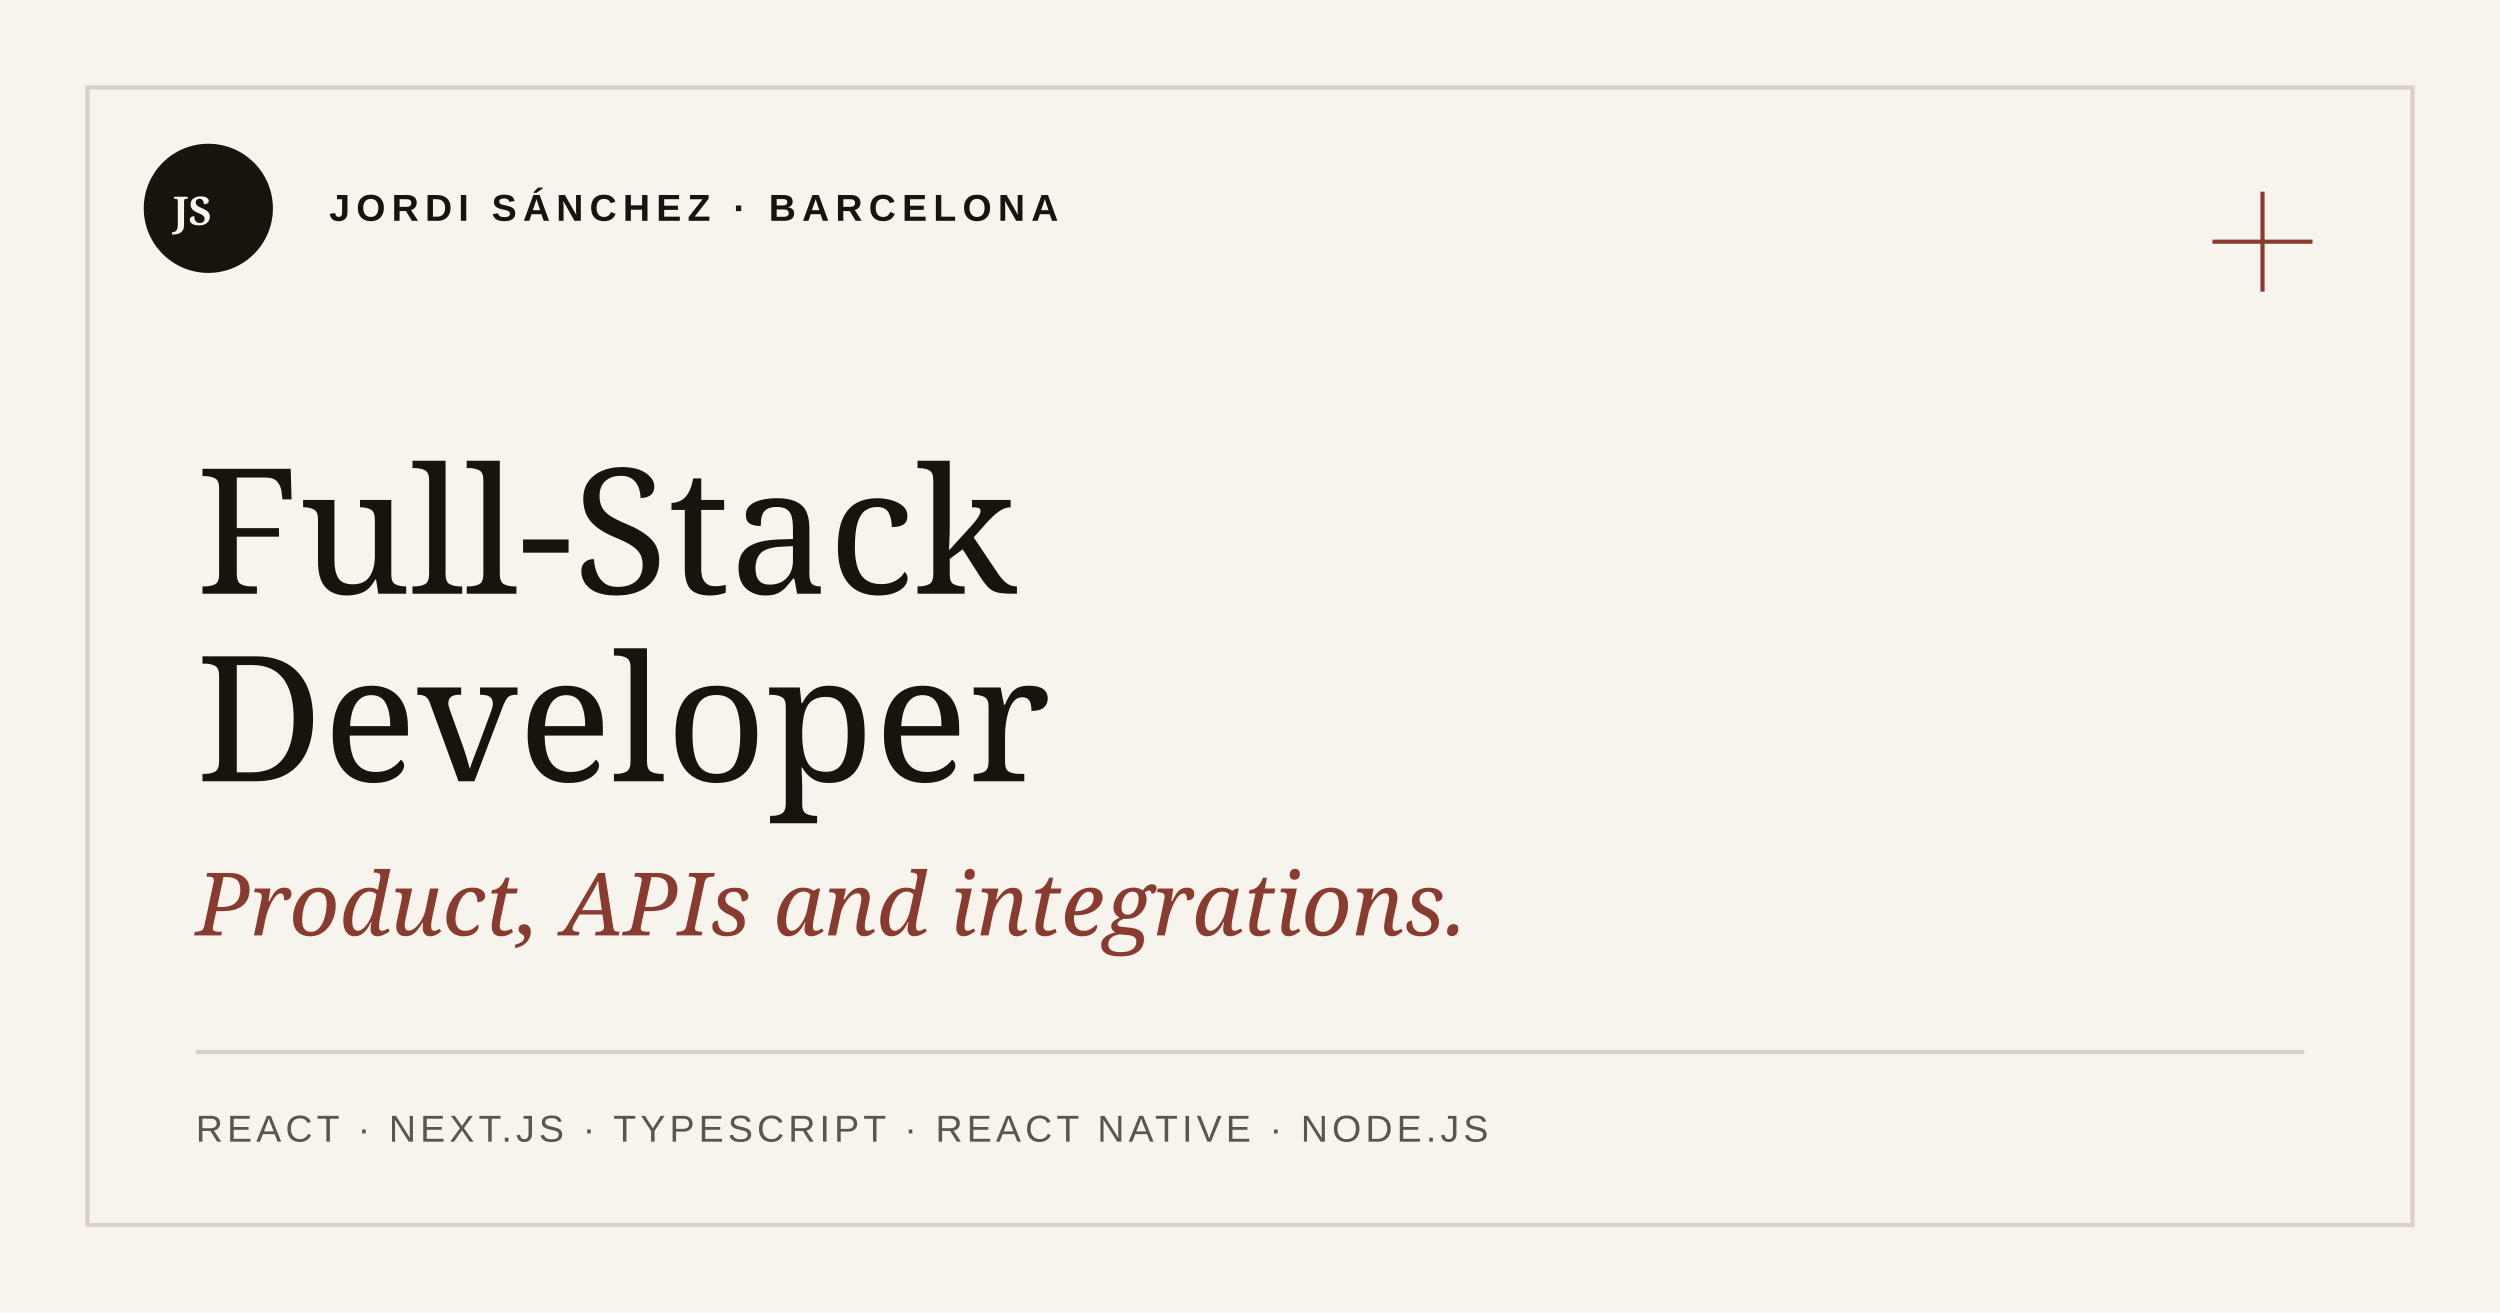
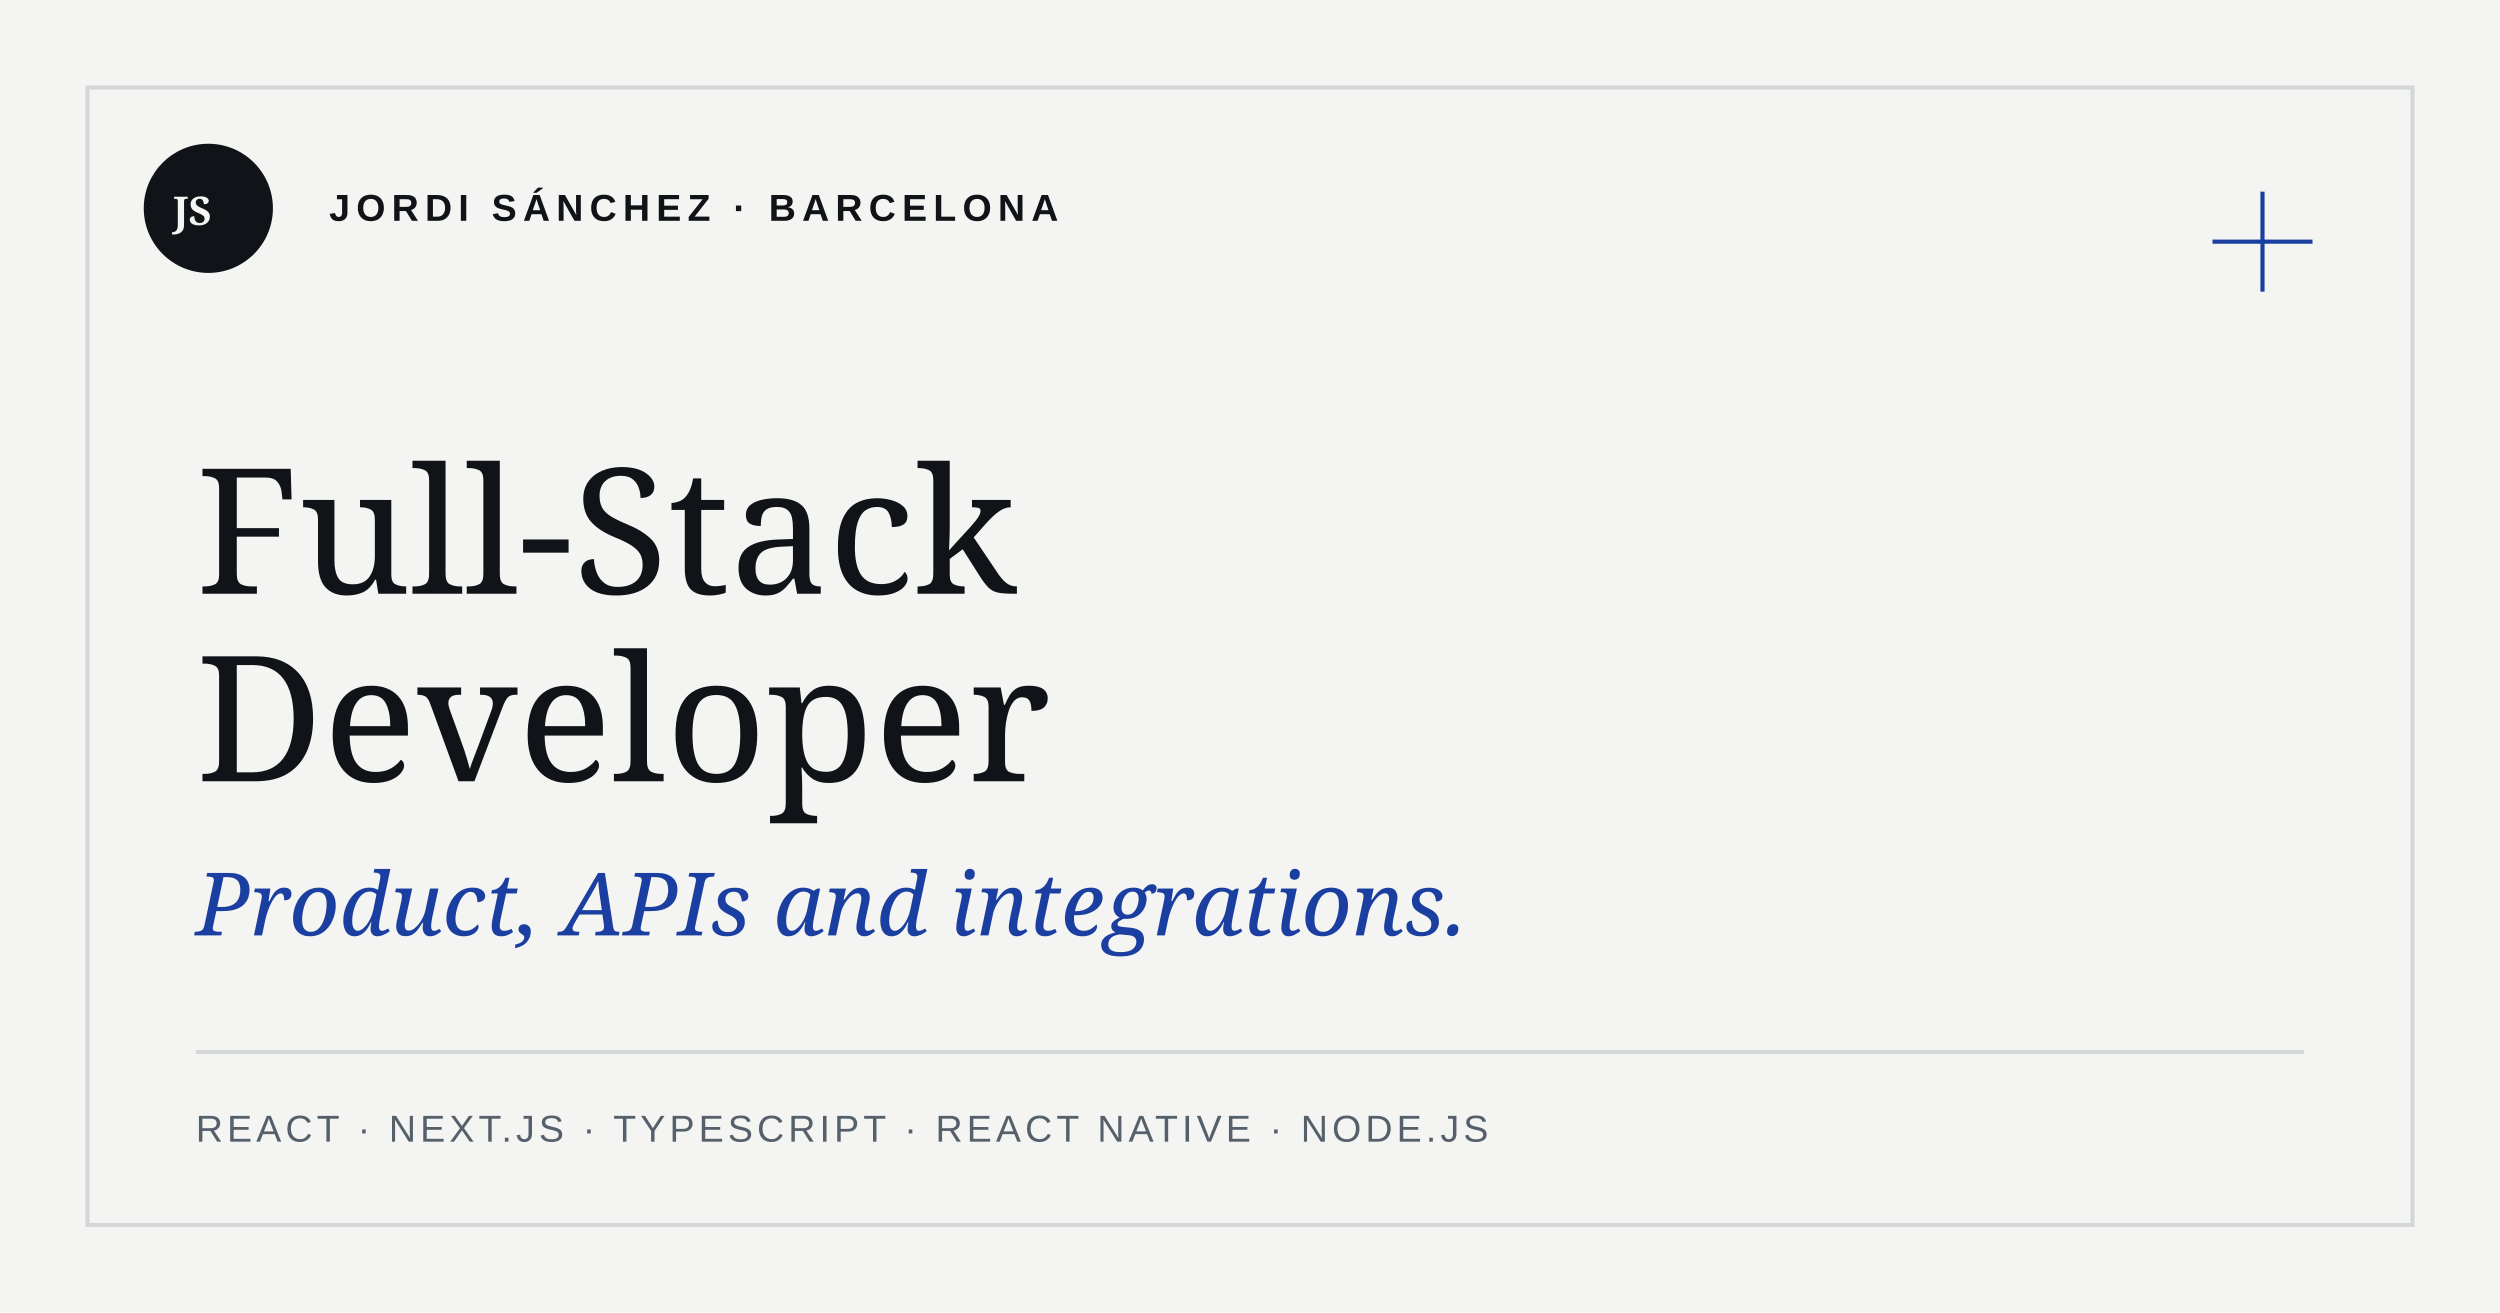
<svg xmlns="http://www.w3.org/2000/svg" width="1200" height="630" viewBox="0 0 1200 630" fill="none">
-   <rect width="1200" height="630" fill="#F7F4EE" />
-   <rect x="42" y="42" width="1116" height="546" stroke="#D8D1C4" stroke-width="2" />
-   <circle cx="100" cy="100" r="31" fill="#17130D" />
-   <text x="83" y="108" fill="#F7F4EE" font-family="Georgia" font-size="19" font-weight="700">JS</text>
-   <text x="158" y="106" fill="#17130D" font-family="Arial" font-size="18" font-weight="700" letter-spacing="3">JORDI SÁNCHEZ · BARCELONA</text>
-   <text x="94" y="285" fill="#17130D" font-family="Georgia" font-size="84">Full-Stack</text>
-   <text x="94" y="375" fill="#17130D" font-family="Georgia" font-size="84">Developer</text>
-   <text x="94" y="449" fill="#8A3B2F" font-family="Georgia" font-size="42" font-style="italic">Product, APIs and integrations.</text>
-   <path d="M94 505H1106" stroke="#D8D1C4" stroke-width="2" />
-   <text x="94" y="548" fill="#5C554B" font-family="Arial" font-size="18" letter-spacing="2">REACT · NEXT.JS · TYPESCRIPT · REACT NATIVE · NODE.JS</text>
-   <path d="M1086 92V140M1062 116H1110" stroke="#8A3B2F" stroke-width="2" />
+   <rect width="1200" height="630" fill="#F4F5F3" />
+   <rect x="42" y="42" width="1116" height="546" stroke="#D3D8D6" stroke-width="2" />
+   <circle cx="100" cy="100" r="31" fill="#101418" />
+   <text x="83" y="108" fill="#F4F5F3" font-family="Georgia" font-size="19" font-weight="700">JS</text>
+   <text x="158" y="106" fill="#101418" font-family="Arial" font-size="18" font-weight="700" letter-spacing="3">JORDI SÁNCHEZ · BARCELONA</text>
+   <text x="94" y="285" fill="#101418" font-family="Georgia" font-size="84">Full-Stack</text>
+   <text x="94" y="375" fill="#101418" font-family="Georgia" font-size="84">Developer</text>
+   <text x="94" y="449" fill="#1B3FA0" font-family="Georgia" font-size="42" font-style="italic">Product, APIs and integrations.</text>
+   <path d="M94 505H1106" stroke="#D3D8D6" stroke-width="2" />
+   <text x="94" y="548" fill="#55606A" font-family="Arial" font-size="18" letter-spacing="2">REACT · NEXT.JS · TYPESCRIPT · REACT NATIVE · NODE.JS</text>
+   <path d="M1086 92V140M1062 116H1110" stroke="#1B3FA0" stroke-width="2" />
</svg>
